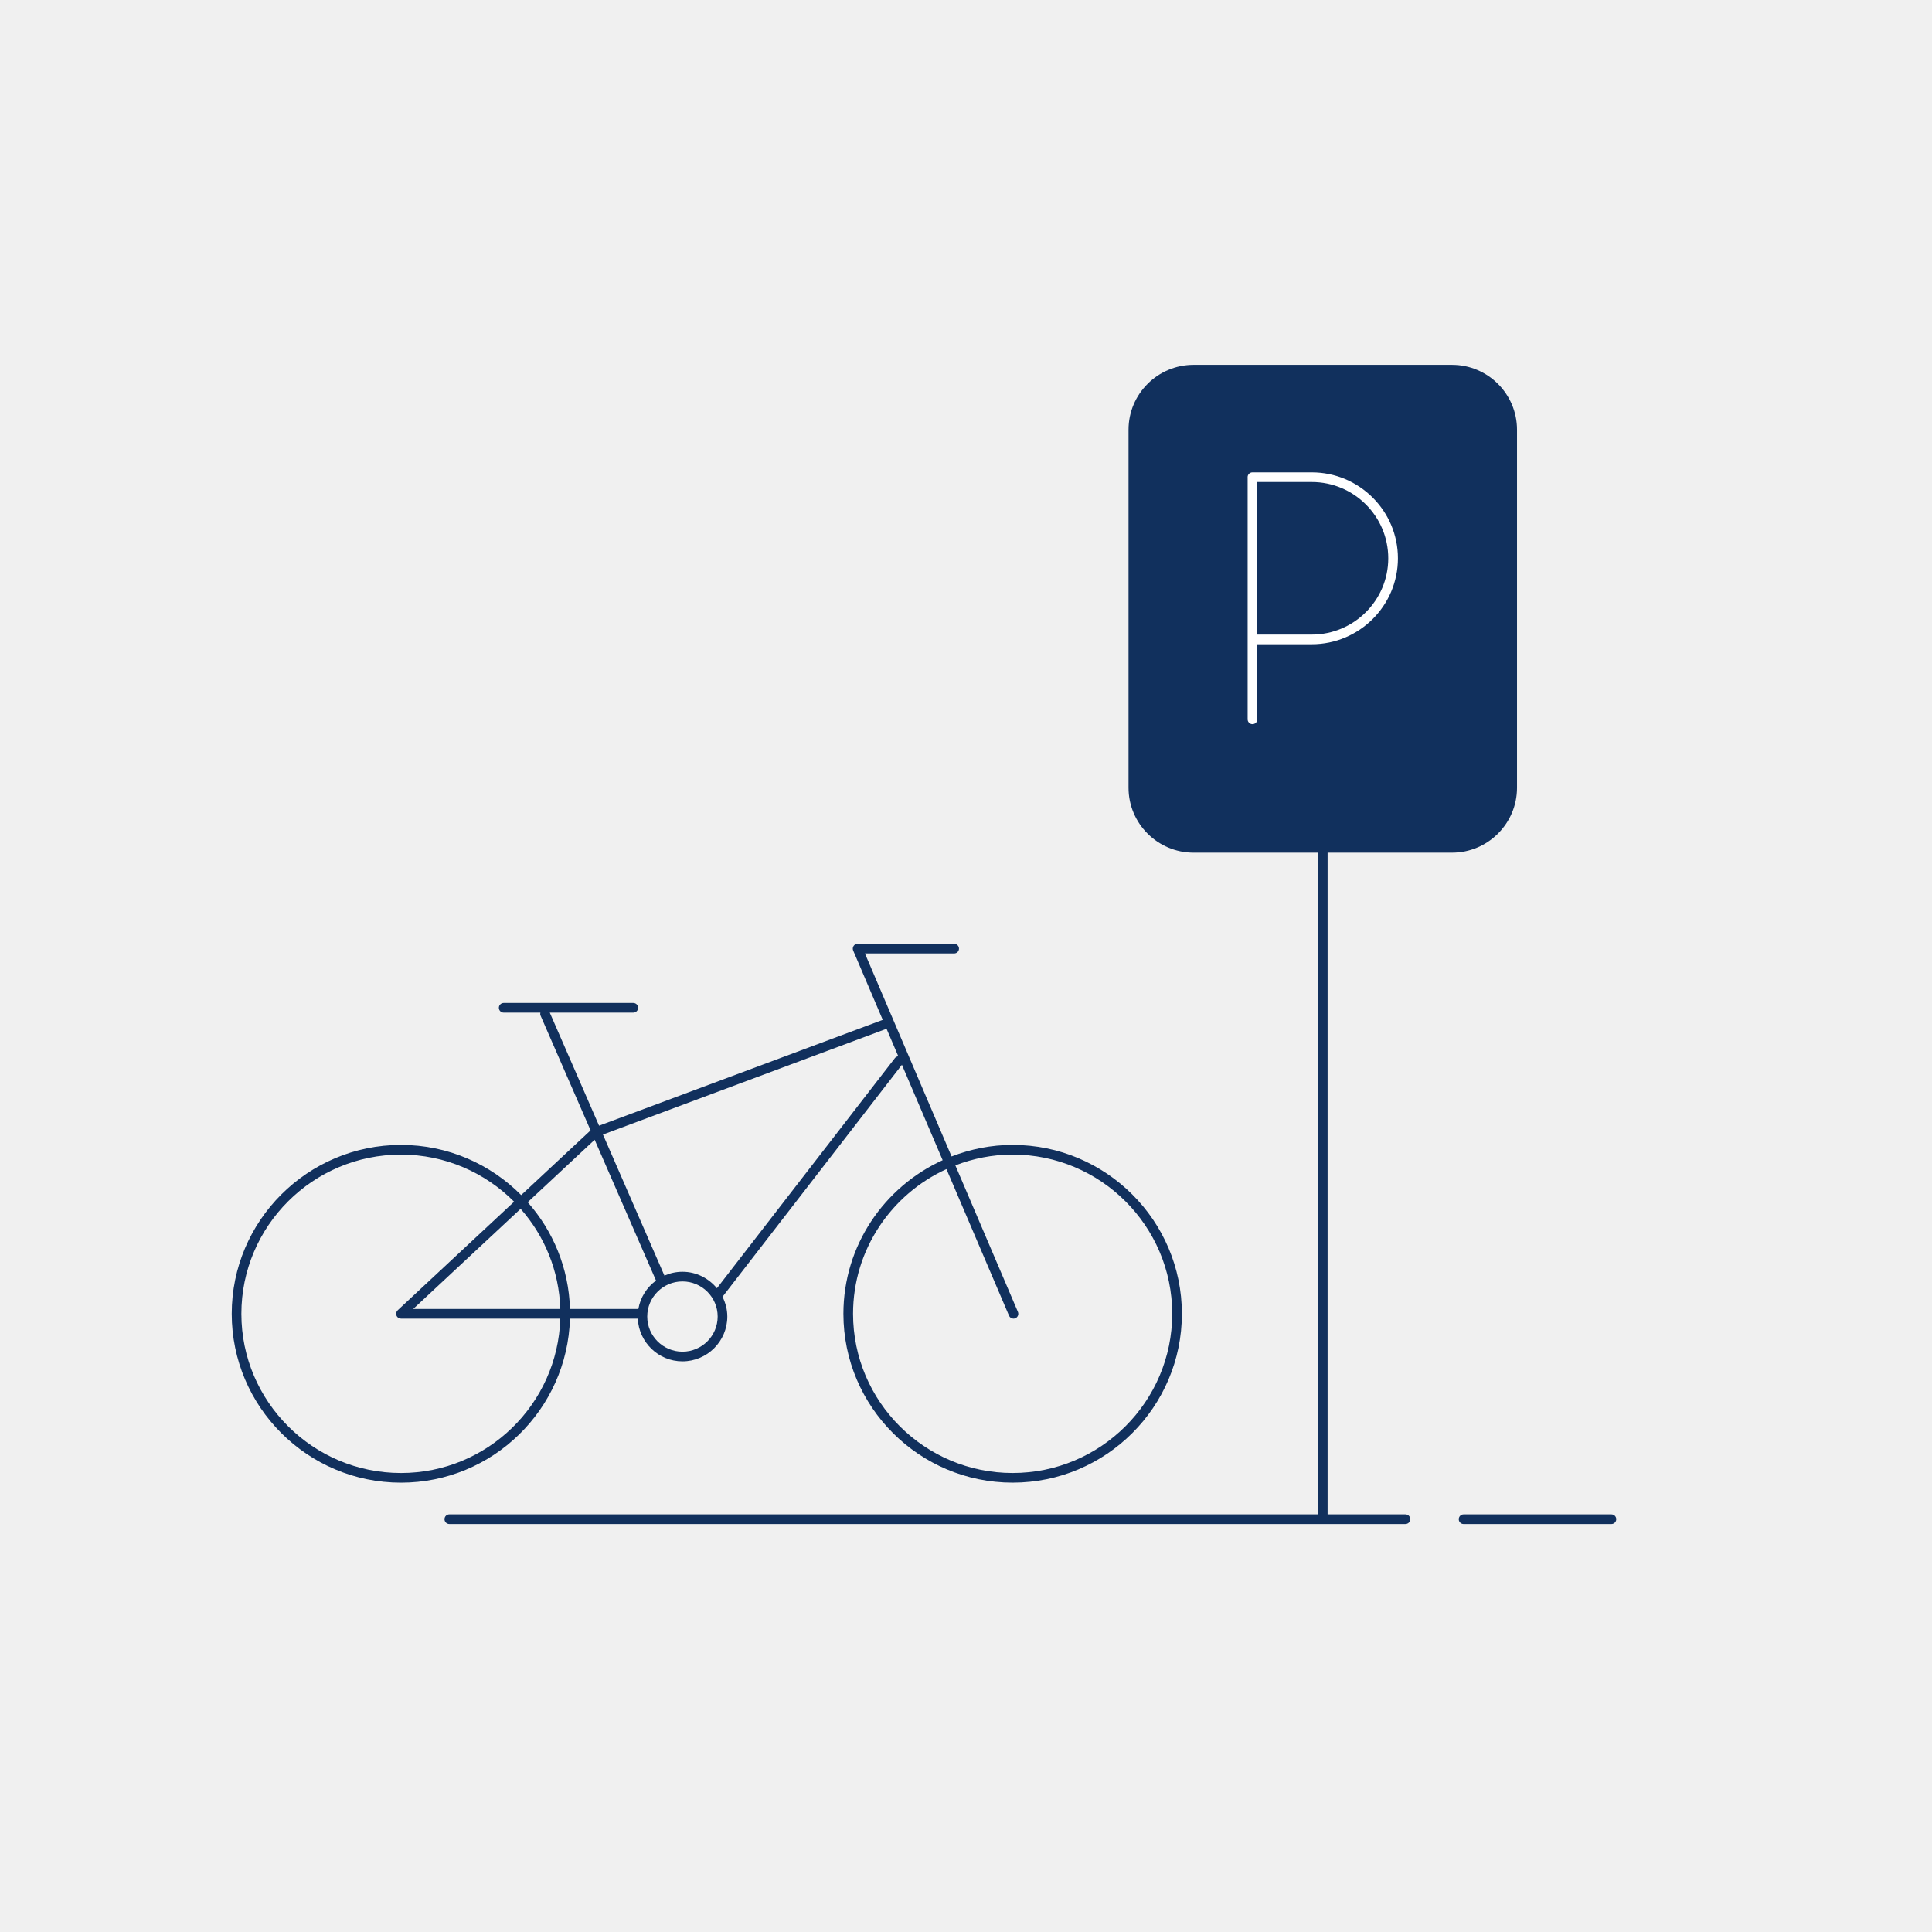
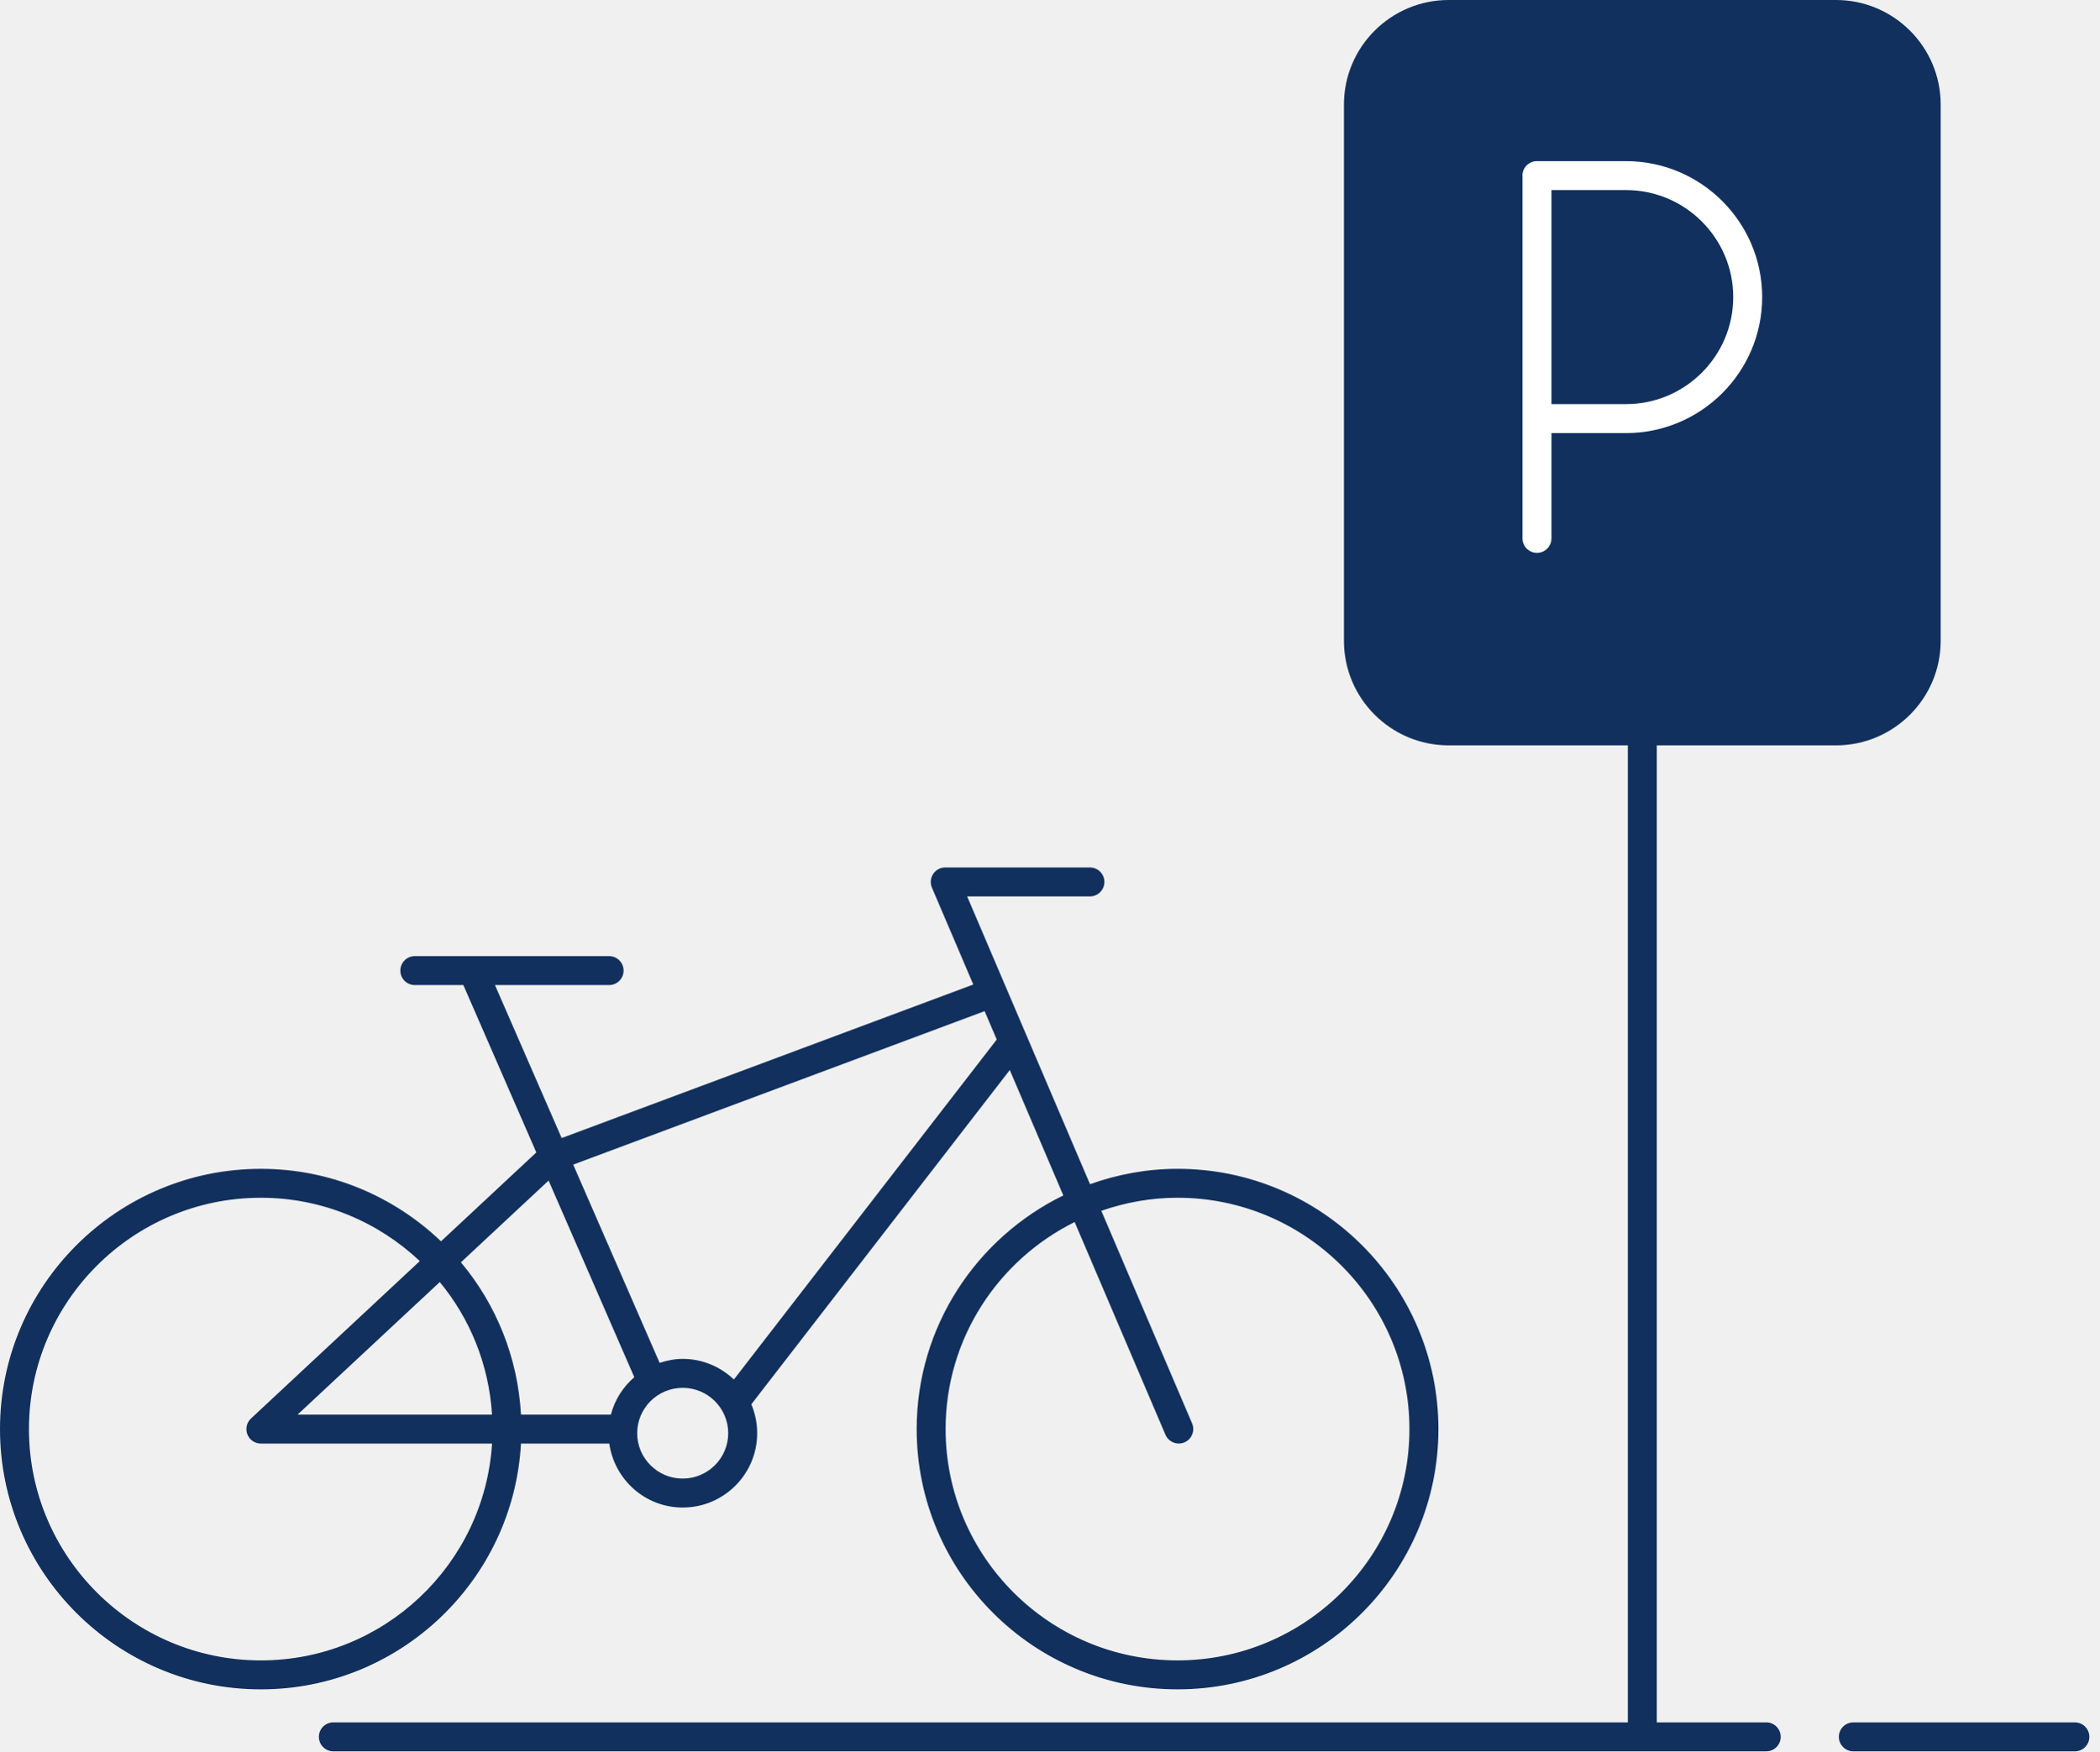
- <svg xmlns="http://www.w3.org/2000/svg" version="1.1" id="Layer_2" x="0px" y="0px" width="200px" height="200px" viewBox="0 0 200 200" enable-background="new 0 0 200 200" xml:space="preserve">
-   <g>
-     <g>
-       <path d="M59.002,136.504h7.022c0.116,2.455,2.136,4.422,4.622,4.422c2.561,0,4.645-2.08,4.645-4.637    c0-0.738-0.189-1.426-0.498-2.045l18.574-24.02l4.217,9.879c-6.052,2.758-10.275,8.84-10.275,15.9    c0,9.639,7.857,17.48,17.519,17.48c9.66,0,17.52-7.842,17.52-17.48s-7.859-17.482-17.52-17.482c-2.23,0-4.357,0.436-6.32,1.195    l-8.971-21.016h9.238c0.275,0,0.5-0.225,0.5-0.5c0-0.276-0.225-0.5-0.5-0.5h-9.995c-0.168,0-0.325,0.084-0.417,0.225    c-0.093,0.14-0.109,0.316-0.043,0.472l3.062,7.177l-29.367,10.957l-5.102-11.705h8.646c0.275,0,0.5-0.225,0.5-0.5    s-0.225-0.5-0.5-0.5H52.142c-0.276,0-0.5,0.225-0.5,0.5s0.224,0.5,0.5,0.5h3.797c-0.024,0.102-0.024,0.209,0.021,0.312    l5.176,11.877l-7.184,6.701c-3.178-3.205-7.58-5.195-12.443-5.195c-9.659,0-17.52,7.844-17.52,17.482s7.859,17.482,17.52,17.482    C50.999,153.486,58.733,145.912,59.002,136.504z M104.826,119.521c9.109,0,16.52,7.395,16.52,16.482s-7.41,16.482-16.52,16.482    c-9.109,0-16.518-7.395-16.518-16.482c0-6.648,3.974-12.377,9.669-14.98l6.478,15.178c0.08,0.189,0.266,0.305,0.459,0.305    c0.066,0,0.133-0.014,0.197-0.041c0.254-0.107,0.371-0.402,0.264-0.656l-6.476-15.17    C100.742,119.928,102.736,119.521,104.826,119.521z M70.647,139.926c-2.01,0-3.645-1.633-3.645-3.637s1.635-3.635,3.645-3.635    c2.009,0,3.645,1.631,3.645,3.635S72.656,139.926,70.647,139.926z M91.776,106.496l1.217,2.852    c-0.135,0.012-0.266,0.072-0.355,0.189l-18.424,23.822c-0.853-1.031-2.127-1.705-3.566-1.705c-0.665,0-1.295,0.146-1.867,0.398    l-6.363-14.604L91.776,106.496z M61.559,117.988l6.352,14.576c-0.947,0.695-1.619,1.736-1.828,2.939h-7.08    c-0.121-4.23-1.752-8.082-4.377-11.049L61.559,117.988z M58.002,135.504H42.777l11.117-10.367    C56.354,127.924,57.881,131.537,58.002,135.504z M41.508,152.486c-9.108,0-16.521-7.393-16.521-16.48s7.411-16.482,16.521-16.482    c4.574,0,8.719,1.867,11.713,4.875l-12.053,11.24c-0.15,0.141-0.201,0.357-0.125,0.549c0.074,0.191,0.26,0.316,0.465,0.316h16.494    C57.733,145.361,50.448,152.486,41.508,152.486z" fill="#11305D" />
-       <path d="M150.309,88.267c3.713,0,6.732-3.016,6.732-6.721v-37.06c0-3.704-3.02-6.719-6.732-6.719h-26.75    c-3.715,0-6.734,3.015-6.734,6.719v37.06c0,3.705,3.02,6.721,6.734,6.721h12.875v68.502H46.514c-0.275,0-0.5,0.225-0.5,0.5    s0.225,0.5,0.5,0.5h98.978c0.277,0,0.5-0.225,0.5-0.5s-0.223-0.5-0.5-0.5h-8.059V88.267H150.309z" fill="#11305D" />
-       <path d="M166.812,156.77H151.51c-0.275,0-0.5,0.225-0.5,0.5s0.225,0.5,0.5,0.5h15.303c0.275,0,0.5-0.225,0.5-0.5    S167.088,156.77,166.812,156.77z" fill="#11305D" />
-     </g>
-     <path fill="#FFFFFF" d="M135.797,48.9h-6.145c-0.275,0-0.5,0.225-0.5,0.5c0,0.008,0.004,0.014,0.004,0.02v25.045   c0,0.275,0.225,0.5,0.5,0.5c0.277,0,0.5-0.225,0.5-0.5v-7.773h5.641c4.916,0,8.916-3.99,8.916-8.895   C144.713,52.89,140.713,48.9,135.797,48.9z M135.797,65.69h-5.641V49.9h5.641c4.365,0,7.916,3.542,7.916,7.896   C143.713,62.15,140.162,65.69,135.797,65.69z" />
-   </g>
+ <svg xmlns="http://www.w3.org/2000/svg" width="145" height="121" viewBox="0 0 145 121" fill="none">
+   <path d="M35.987 99.736H42.087C42.44 102.227 44.567 104.156 47.158 104.156C49.994 104.156 52.302 101.852 52.302 99.021C52.302 98.313 52.158 97.639 51.897 97.025L69.751 73.929L73.449 82.593C67.462 85.52 63.32 91.646 63.32 98.736C63.32 108.652 71.403 116.718 81.339 116.718C91.275 116.718 99.359 108.652 99.359 98.736C99.359 88.82 91.275 80.754 81.339 80.754C79.216 80.754 77.186 81.142 75.293 81.817L66.806 61.933H75.287C75.839 61.933 76.287 61.485 76.287 60.933C76.287 60.381 75.839 59.933 75.287 59.933H65.292C64.956 59.933 64.643 60.101 64.458 60.382C64.273 60.663 64.241 61.017 64.373 61.326L67.23 68.021L38.797 78.63L34.19 68.059H42.074C42.626 68.059 43.074 67.612 43.074 67.059C43.074 66.506 42.626 66.059 42.074 66.059H28.653C28.101 66.059 27.653 66.506 27.653 67.059C27.653 67.612 28.101 68.059 28.653 68.059H32.009C32.01 68.063 32.01 68.066 32.011 68.07L37.046 79.623L30.463 85.764C27.225 82.669 22.846 80.755 18.019 80.755C8.083 80.755 0 88.821 0 98.737C0 108.653 8.083 116.719 18.019 116.719C27.616 116.718 35.462 109.186 35.987 99.736ZM81.337 82.753C90.17 82.753 97.357 89.923 97.357 98.735C97.357 107.547 90.17 114.717 81.337 114.717C72.504 114.717 65.318 107.547 65.318 98.735C65.318 92.47 68.959 87.05 74.232 84.432L80.504 99.127C80.666 99.507 81.036 99.734 81.424 99.734C81.556 99.734 81.689 99.709 81.817 99.654C82.325 99.437 82.561 98.849 82.344 98.342L76.075 83.655C77.727 83.082 79.492 82.753 81.337 82.753ZM30.376 88.578C32.462 91.099 33.77 94.272 33.986 97.736H20.556L30.376 88.578ZM47.157 102.156C45.424 102.156 44.013 100.75 44.013 99.021C44.013 97.292 45.423 95.886 47.157 95.886C48.891 95.886 50.301 97.292 50.301 99.021C50.301 100.75 48.891 102.156 47.157 102.156ZM68.013 69.861L68.85 71.823L50.693 95.311C49.77 94.433 48.528 93.886 47.156 93.886C46.597 93.886 46.068 93.998 45.564 94.163L39.594 80.464L68.013 69.861ZM43.814 95.151C43.036 95.823 42.463 96.713 42.197 97.736H35.987C35.765 93.747 34.254 90.097 31.837 87.215L37.894 81.566L43.814 95.151ZM18.019 114.718C9.186 114.718 2 107.548 2 98.736C2 89.924 9.186 82.754 18.019 82.754C22.269 82.754 26.127 84.425 28.998 87.129L17.337 98.005C17.037 98.285 16.938 98.721 17.089 99.103C17.239 99.486 17.609 99.737 18.019 99.737H33.987C33.465 108.082 26.513 114.718 18.019 114.718Z" fill="#11305D" />
+   <path d="M126.82 51.498C130.808 51.498 134.053 48.259 134.053 44.279V7.219C134.053 3.239 130.808 0 126.82 0H100.069C96.08 0 92.835 3.238 92.835 7.219V44.279C92.835 48.259 96.08 51.498 100.069 51.498H112.444V118.999H23.026C22.474 118.999 22.026 119.446 22.026 119.999C22.026 120.552 22.474 120.999 23.026 120.999H122.004C122.557 120.999 123.004 120.552 123.004 119.999C123.004 119.446 122.557 118.999 122.004 118.999H114.444V51.498H126.82Z" fill="#11305D" />
+   <path d="M143.323 119H128.021C127.468 119 127.021 119.447 127.021 120C127.021 120.553 127.468 121 128.021 121H143.323C143.876 121 144.323 120.553 144.323 120C144.323 119.447 143.876 119 143.323 119Z" fill="#11305D" />
+   <path d="M112.309 11.131H106.164C105.611 11.131 105.164 11.579 105.164 12.131C105.164 12.138 105.168 12.144 105.168 12.151V37.196C105.168 37.748 105.615 38.196 106.168 38.196C106.721 38.196 107.168 37.748 107.168 37.196V29.922H112.309C117.5 29.922 121.724 25.708 121.724 20.527C121.724 15.346 117.5 11.131 112.309 11.131ZM112.309 27.921H107.168V13.131H112.309C116.398 13.131 119.724 16.448 119.724 20.527C119.724 24.604 116.398 27.921 112.309 27.921Z" fill="white" />
</svg>
